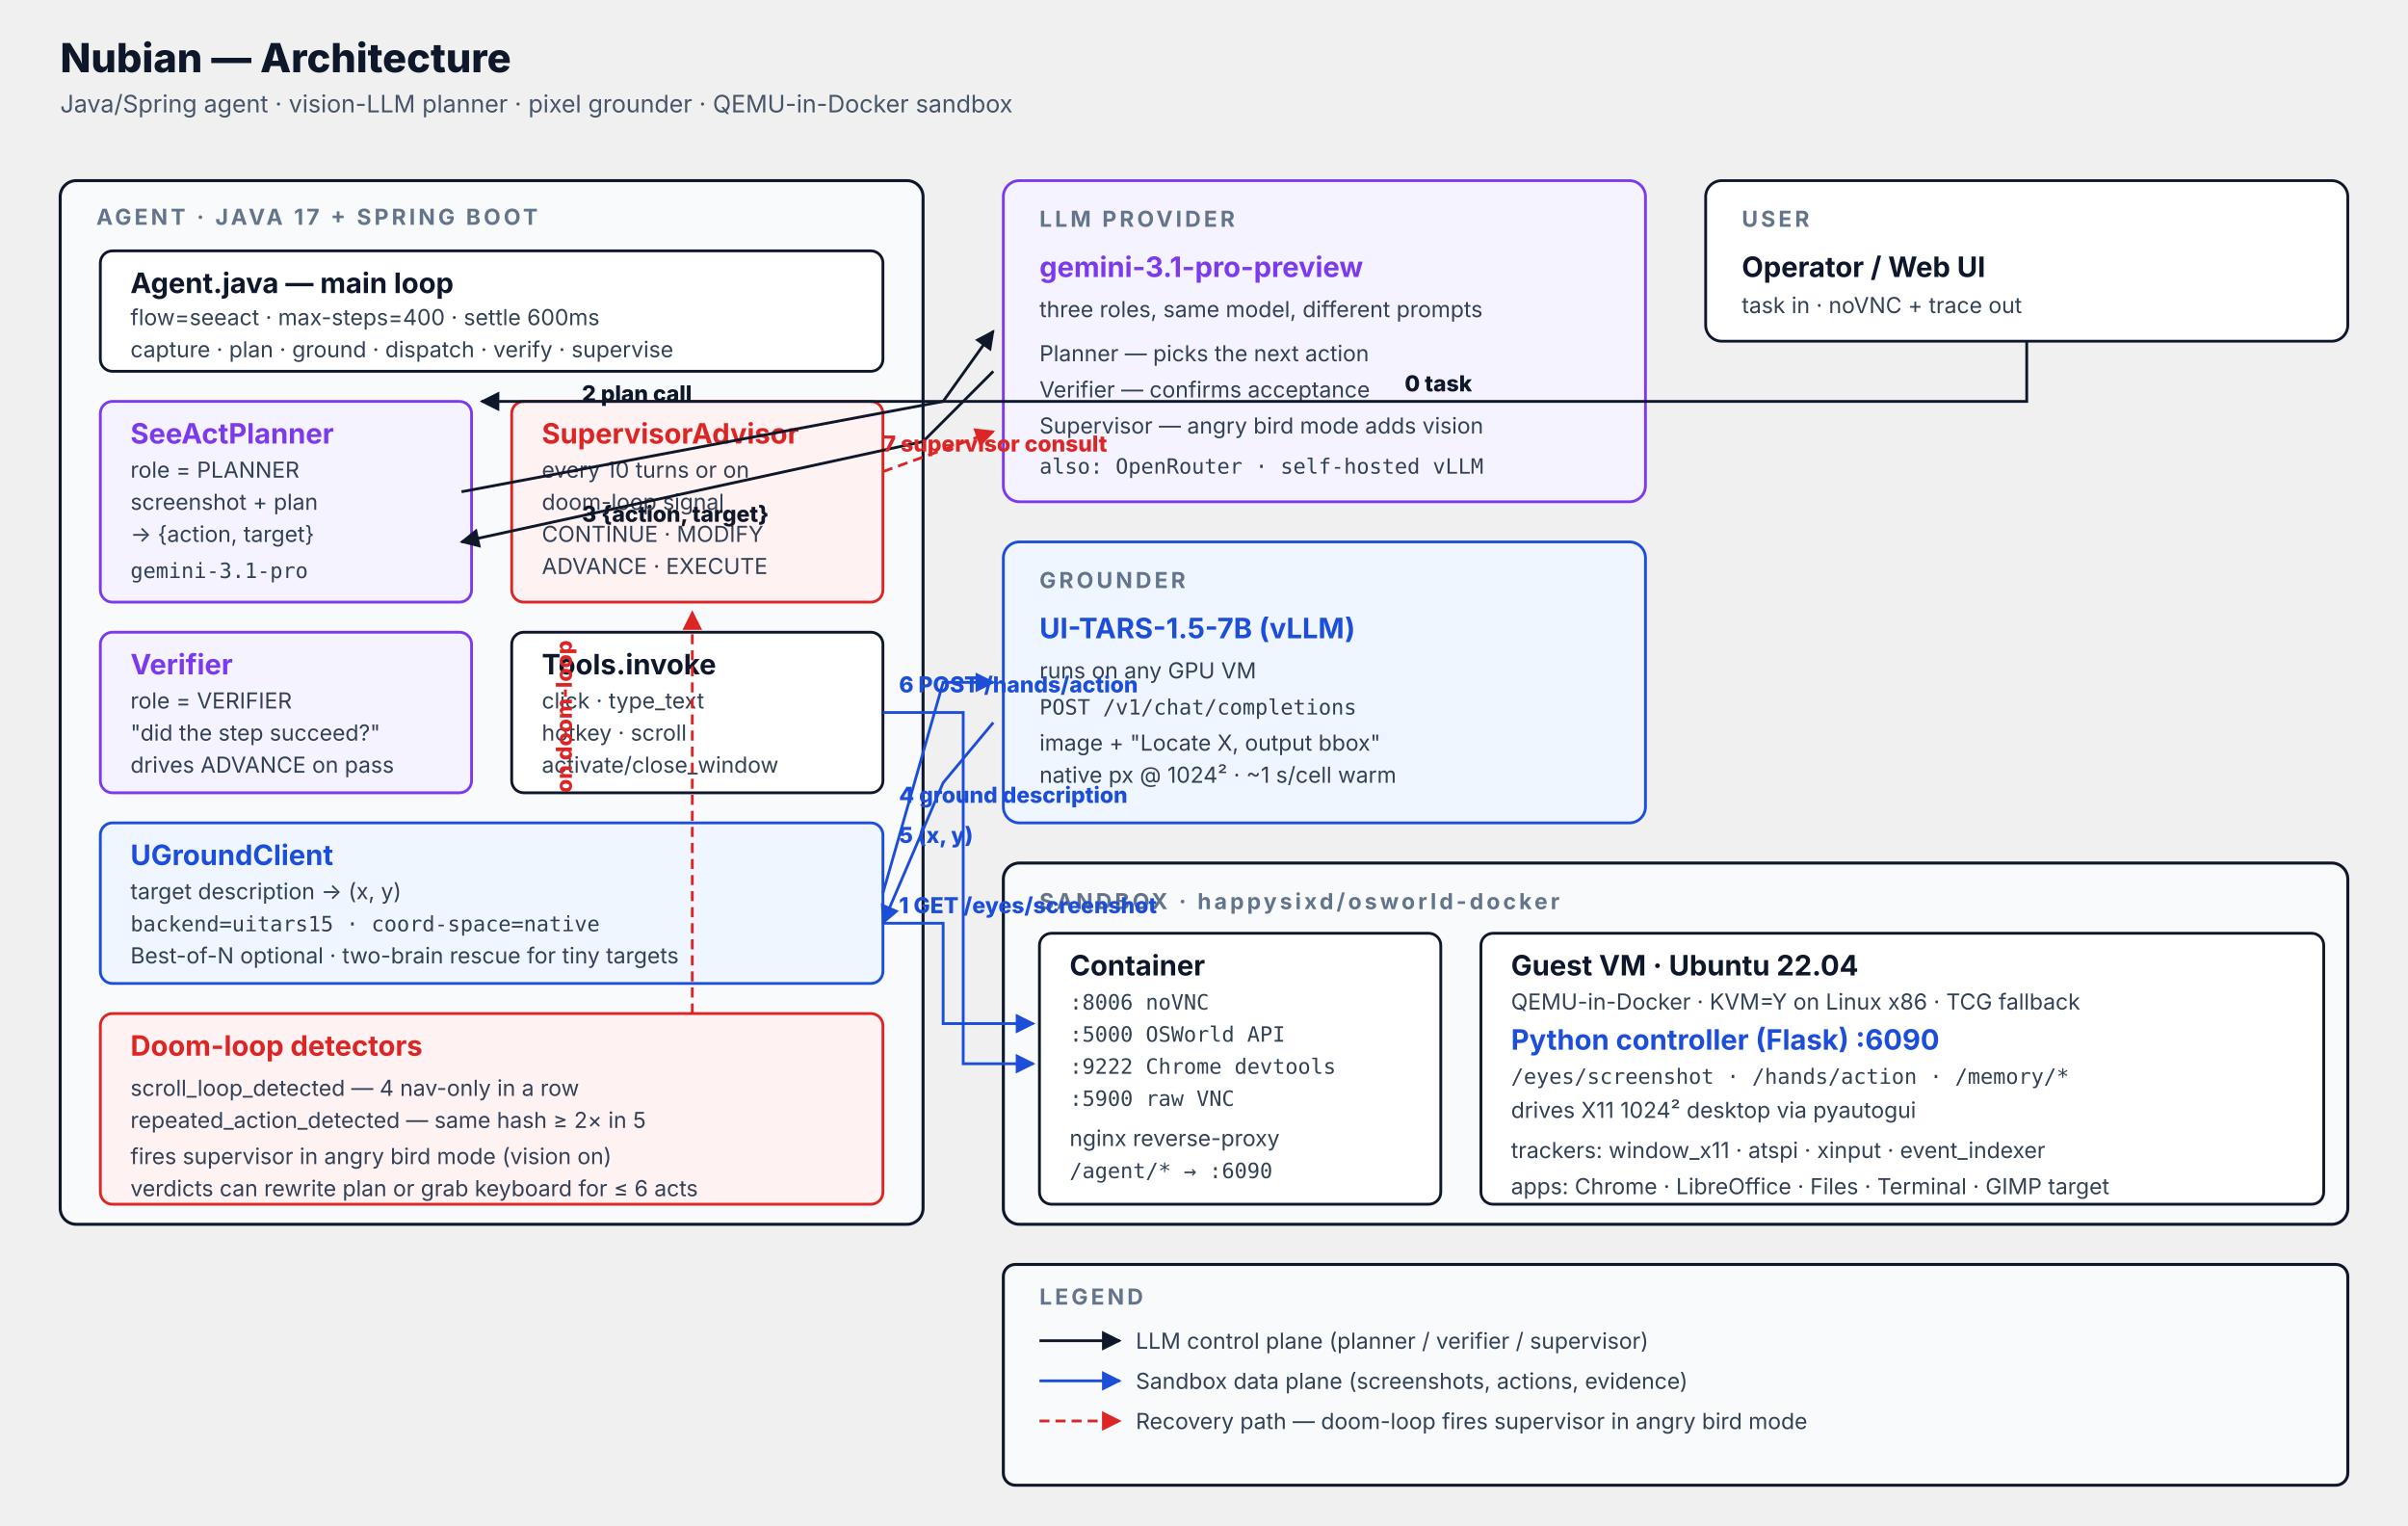
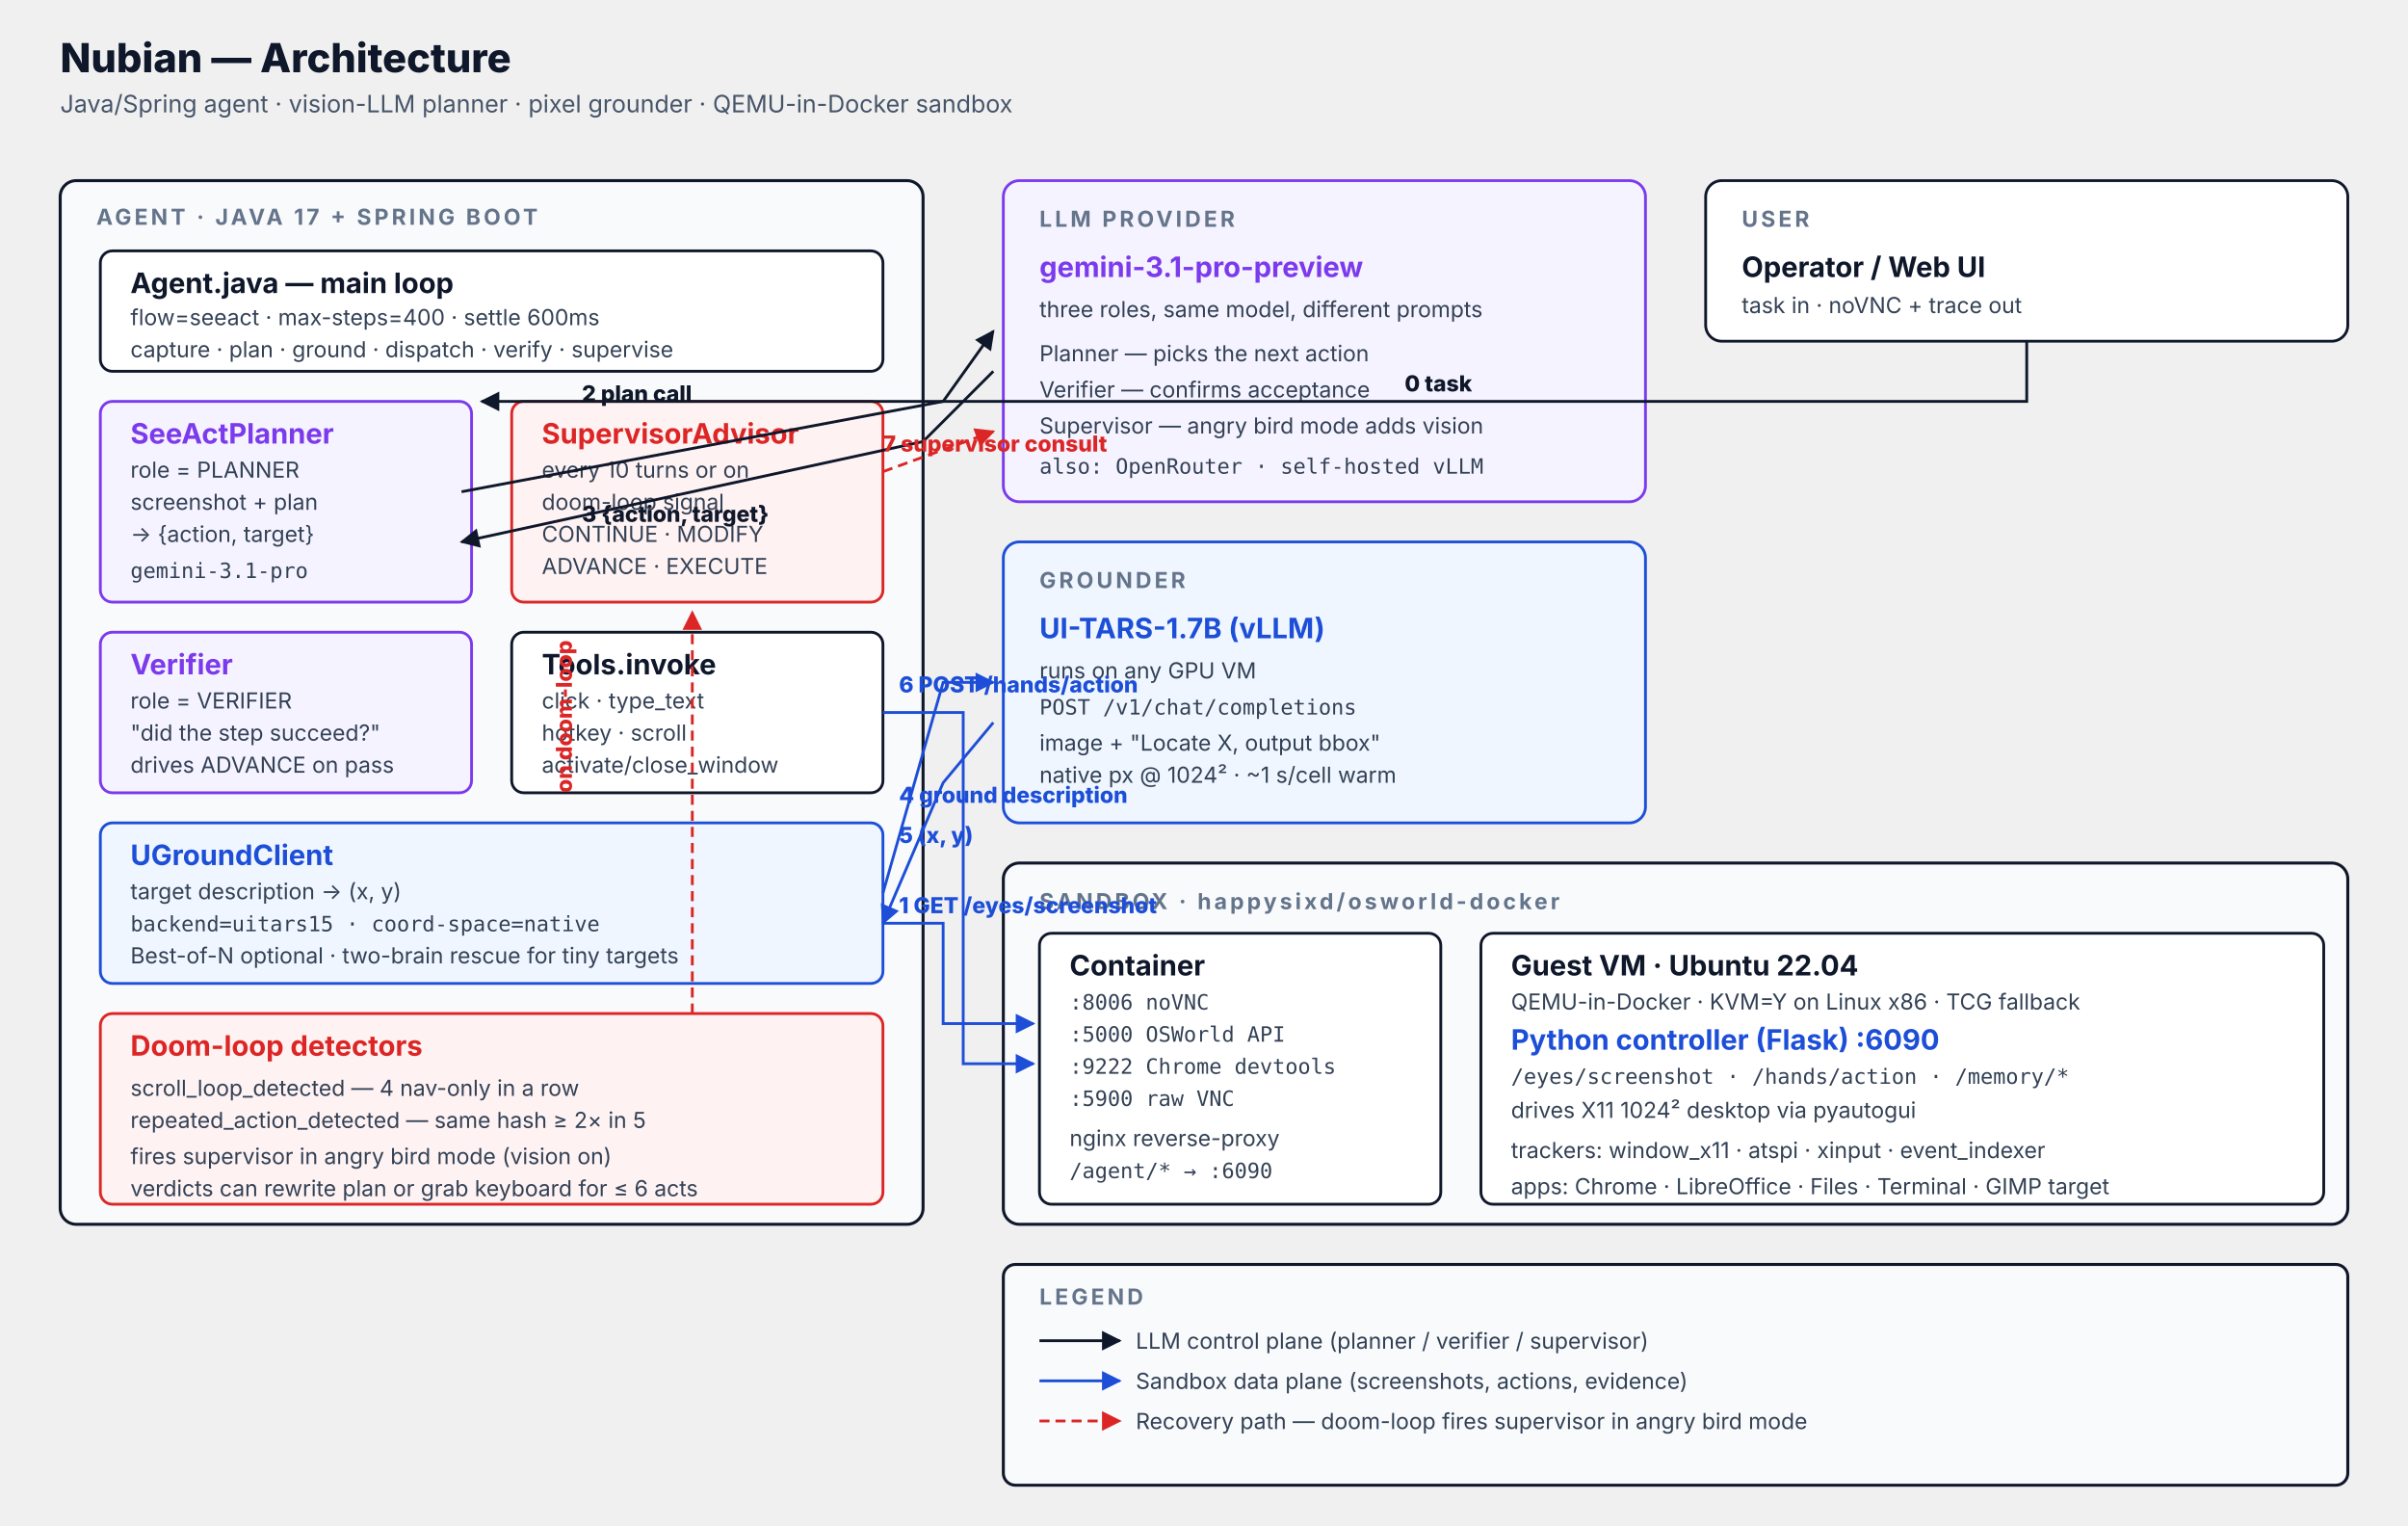
<svg xmlns="http://www.w3.org/2000/svg" viewBox="0 0 1200 760" font-family="-apple-system, system-ui, sans-serif">
  <defs>
    <marker id="ar" viewBox="0 0 10 10" refX="9" refY="5" markerWidth="7" markerHeight="7" orient="auto-start-reverse">
      <path d="M0,0 L10,5 L0,10 z" fill="#0f172a" />
    </marker>
    <marker id="ar-b" viewBox="0 0 10 10" refX="9" refY="5" markerWidth="7" markerHeight="7" orient="auto-start-reverse">
      <path d="M0,0 L10,5 L0,10 z" fill="#1d4ed8" />
    </marker>
    <marker id="ar-r" viewBox="0 0 10 10" refX="9" refY="5" markerWidth="7" markerHeight="7" orient="auto-start-reverse">
      <path d="M0,0 L10,5 L0,10 z" fill="#dc2626" />
    </marker>
    <style>
      .title { font-size:20px; font-weight:800; fill:#0f172a; }
      .sub { font-size:12px; fill:#475569; }
      .container { fill:#f8fafc; stroke:#0f172a; stroke-width:1.5; }
      .label { font-size:11px; font-weight:700; fill:#64748b; letter-spacing:1.5px; }
      .box { fill:#ffffff; stroke:#0f172a; stroke-width:1.4; }
      .box-purple { fill:#f5f3ff; stroke:#7c3aed; stroke-width:1.4; }
      .box-blue { fill:#eff6ff; stroke:#1d4ed8; stroke-width:1.4; }
      .box-red { fill:#fef2f2; stroke:#dc2626; stroke-width:1.4; }
      .name { font-size:14px; font-weight:700; fill:#0f172a; }
      .name-b { font-size:14px; font-weight:700; fill:#1d4ed8; }
      .name-p { font-size:14px; font-weight:700; fill:#7c3aed; }
      .name-r { font-size:14px; font-weight:700; fill:#dc2626; }
      .small { font-size:11px; fill:#334155; }
      .mono { font-family:ui-monospace, "SF Mono", Menlo, monospace; font-size:10.5px; fill:#334155; }
      .L { stroke:#0f172a; stroke-width:1.4; fill:none; }
      .Lb { stroke:#1d4ed8; stroke-width:1.4; fill:none; }
      .Lr { stroke:#dc2626; stroke-width:1.4; fill:none; stroke-dasharray:5 3; }
      .step { font-size:11px; font-weight:800; fill:#0f172a; }
      .step-b { font-size:11px; font-weight:800; fill:#1d4ed8; }
      .step-r { font-size:11px; font-weight:800; fill:#dc2626; }
    </style>
  </defs>
  <text x="30" y="36" class="title">Nubian — Architecture</text>
  <text x="30" y="56" class="sub">Java/Spring agent · vision-LLM planner · pixel grounder · QEMU-in-Docker sandbox</text>
  <rect x="30" y="90" width="430" height="520" rx="8" class="container" />
  <text x="48" y="112" class="label">AGENT · JAVA 17 + SPRING BOOT</text>
  <rect x="50" y="125" width="390" height="60" rx="6" class="box" />
  <text x="65" y="146" class="name">Agent.java — main loop</text>
  <text x="65" y="162" class="small">flow=seeact · max-steps=400 · settle 600ms</text>
  <text x="65" y="178" class="small">capture · plan · ground · dispatch · verify · supervise</text>
  <rect x="50" y="200" width="185" height="100" rx="6" class="box-purple" />
  <text x="65" y="221" class="name-p">SeeActPlanner</text>
  <text x="65" y="238" class="small">role = PLANNER</text>
  <text x="65" y="254" class="small">screenshot + plan</text>
  <text x="65" y="270" class="small">→ {action, target}</text>
  <text x="65" y="288" class="mono">gemini-3.1-pro</text>
  <rect x="255" y="200" width="185" height="100" rx="6" class="box-red" />
  <text x="270" y="221" class="name-r">SupervisorAdvisor</text>
  <text x="270" y="238" class="small">every 10 turns or on</text>
  <text x="270" y="254" class="small">doom-loop signal</text>
  <text x="270" y="270" class="small">CONTINUE · MODIFY</text>
  <text x="270" y="286" class="small">ADVANCE · EXECUTE</text>
  <rect x="50" y="315" width="185" height="80" rx="6" class="box-purple" />
  <text x="65" y="336" class="name-p">Verifier</text>
  <text x="65" y="353" class="small">role = VERIFIER</text>
  <text x="65" y="369" class="small">"did the step succeed?"</text>
  <text x="65" y="385" class="small">drives ADVANCE on pass</text>
  <rect x="255" y="315" width="185" height="80" rx="6" class="box" />
  <text x="270" y="336" class="name">Tools.invoke</text>
  <text x="270" y="353" class="small">click · type_text</text>
  <text x="270" y="369" class="small">hotkey · scroll</text>
  <text x="270" y="385" class="small">activate/close_window</text>
  <rect x="50" y="410" width="390" height="80" rx="6" class="box-blue" />
  <text x="65" y="431" class="name-b">UGroundClient</text>
  <text x="65" y="448" class="small">target description → (x, y)</text>
  <text x="65" y="464" class="mono">backend=uitars15 · coord-space=native</text>
  <text x="65" y="480" class="small">Best-of-N optional · two-brain rescue for tiny targets</text>
  <rect x="50" y="505" width="390" height="95" rx="6" class="box-red" />
  <text x="65" y="526" class="name-r">Doom-loop detectors</text>
  <text x="65" y="546" class="small">scroll_loop_detected — 4 nav-only in a row</text>
  <text x="65" y="562" class="small">repeated_action_detected — same hash ≥ 2× in 5</text>
  <text x="65" y="580" class="small">fires supervisor in angry bird mode (vision on)</text>
  <text x="65" y="596" class="small">verdicts can rewrite plan or grab keyboard for ≤ 6 acts</text>
  <rect x="500" y="90" width="320" height="160" rx="8" class="box-purple" />
  <text x="518" y="113" class="label" fill="#7c3aed">LLM PROVIDER</text>
  <text x="518" y="138" class="name-p">gemini-3.1-pro-preview</text>
  <text x="518" y="158" class="small">three roles, same model, different prompts</text>
  <text x="518" y="180" class="small">Planner — picks the next action</text>
  <text x="518" y="198" class="small">Verifier — confirms acceptance</text>
  <text x="518" y="216" class="small">Supervisor — angry bird mode adds vision</text>
  <text x="518" y="236" class="mono">also: OpenRouter · self-hosted vLLM</text>
  <rect x="500" y="270" width="320" height="140" rx="8" class="box-blue" />
  <text x="518" y="293" class="label" fill="#1d4ed8">GROUNDER</text>
-   <text x="518" y="318" class="name-b">UI-TARS-1.5-7B (vLLM)</text>
+   <text x="518" y="318" class="name-b">UI-TARS-1.7B (vLLM)</text>
  <text x="518" y="338" class="small">runs on any GPU VM</text>
  <text x="518" y="356" class="mono">POST /v1/chat/completions</text>
  <text x="518" y="374" class="small">image + "Locate X, output bbox"</text>
  <text x="518" y="390" class="small">native px @ 1024² · ~1 s/cell warm</text>
  <rect x="500" y="430" width="670" height="180" rx="8" class="container" />
  <text x="518" y="453" class="label">SANDBOX · happysixd/osworld-docker</text>
  <rect x="518" y="465" width="200" height="135" rx="6" class="box" />
  <text x="533" y="486" class="name">Container</text>
  <text x="533" y="503" class="mono">:8006  noVNC</text>
  <text x="533" y="519" class="mono">:5000  OSWorld API</text>
  <text x="533" y="535" class="mono">:9222  Chrome devtools</text>
  <text x="533" y="551" class="mono">:5900  raw VNC</text>
  <text x="533" y="571" class="small">nginx reverse-proxy</text>
  <text x="533" y="587" class="mono">/agent/* → :6090</text>
  <rect x="738" y="465" width="420" height="135" rx="6" class="box" />
  <text x="753" y="486" class="name">Guest VM · Ubuntu 22.04</text>
  <text x="753" y="503" class="small">QEMU-in-Docker · KVM=Y on Linux x86 · TCG fallback</text>
  <text x="753" y="523" class="name-b">Python controller (Flask) :6090</text>
  <text x="753" y="540" class="mono">/eyes/screenshot · /hands/action · /memory/*</text>
  <text x="753" y="557" class="small">drives X11 1024² desktop via pyautogui</text>
  <text x="753" y="577" class="small">trackers: window_x11 · atspi · xinput · event_indexer</text>
  <text x="753" y="595" class="small">apps: Chrome · LibreOffice · Files · Terminal · GIMP target</text>
  <rect x="850" y="90" width="320" height="80" rx="8" class="box" />
  <text x="868" y="113" class="label">USER</text>
  <text x="868" y="138" class="name">Operator / Web UI</text>
  <text x="868" y="156" class="small">task in · noVNC + trace out</text>
  <path d="M 440 460 L 470 460 L 470 510 L 515 510" class="Lb" marker-end="url(#ar-b)" />
  <text x="448" y="455" class="step-b">1 GET /eyes/screenshot</text>
  <path d="M 230 245 L 470 200 L 495 165" class="L" marker-end="url(#ar)" />
  <text x="290" y="200" class="step">2 plan call</text>
  <path d="M 495 185 L 460 220 L 230 270" class="L" marker-end="url(#ar)" />
  <text x="290" y="260" class="step">3 {action, target}</text>
  <path d="M 440 445 L 470 340 L 495 340" class="Lb" marker-end="url(#ar-b)" />
  <text x="448" y="400" class="step-b">4 ground description</text>
  <path d="M 495 360 L 470 390 L 440 460" class="Lb" marker-end="url(#ar-b)" />
  <text x="448" y="420" class="step-b">5 (x, y)</text>
  <path d="M 440 355 L 480 355 L 480 530 L 515 530" class="Lb" marker-end="url(#ar-b)" />
  <text x="448" y="345" class="step-b">6 POST /hands/action</text>
  <path d="M 345 505 L 345 305" class="Lr" marker-end="url(#ar-r)" />
  <text x="285" y="395" class="step-r" transform="rotate(-90 285 395)">on doom-loop</text>
  <path d="M 440 235 L 495 215" class="Lr" marker-end="url(#ar-r)" />
  <text x="440" y="225" class="step-r">7 supervisor consult</text>
  <path d="M 1010 170 L 1010 200 L 460 200 L 240 200" class="L" marker-end="url(#ar)" />
  <text x="700" y="195" class="step">0 task</text>
  <rect x="500" y="630" width="670" height="110" rx="6" class="container" />
  <text x="518" y="650" class="label">LEGEND</text>
  <line x1="518" y1="668" x2="558" y2="668" class="L" marker-end="url(#ar)" />
  <text x="566" y="672" class="small">LLM control plane (planner / verifier / supervisor)</text>
  <line x1="518" y1="688" x2="558" y2="688" class="Lb" marker-end="url(#ar-b)" />
  <text x="566" y="692" class="small">Sandbox data plane (screenshots, actions, evidence)</text>
  <line x1="518" y1="708" x2="558" y2="708" class="Lr" marker-end="url(#ar-r)" />
  <text x="566" y="712" class="small">Recovery path — doom-loop fires supervisor in angry bird mode</text>
</svg>
